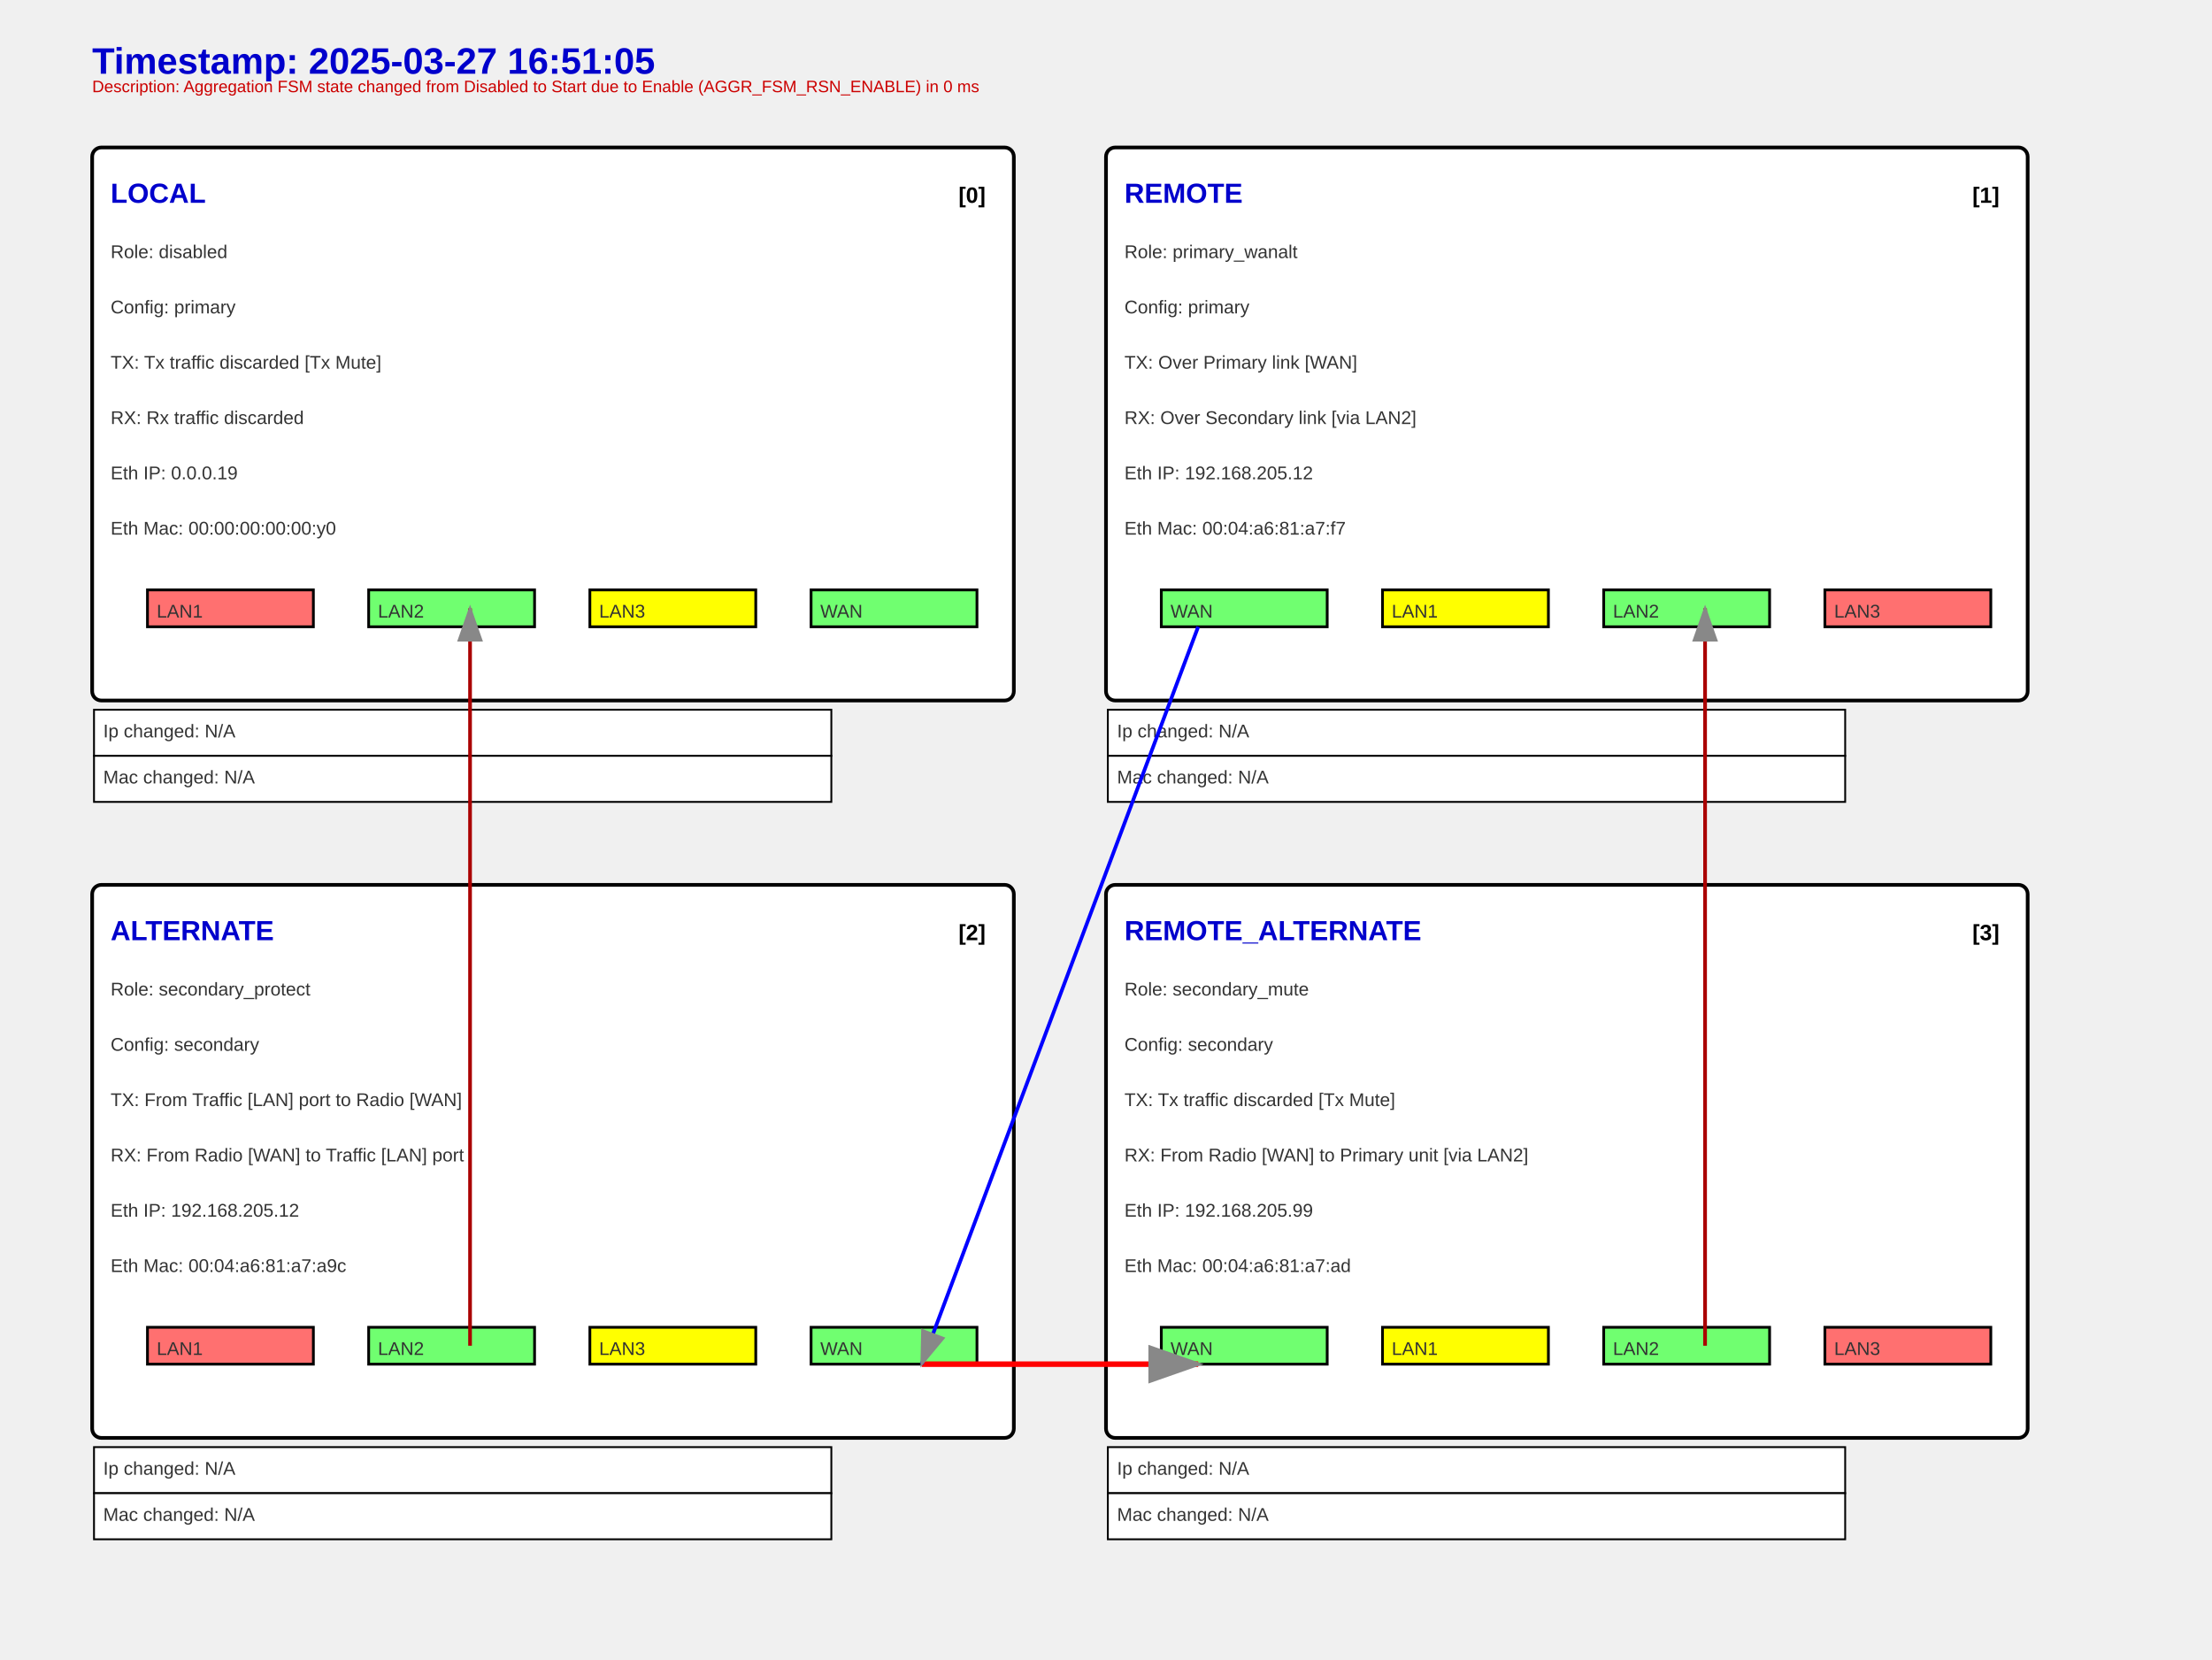
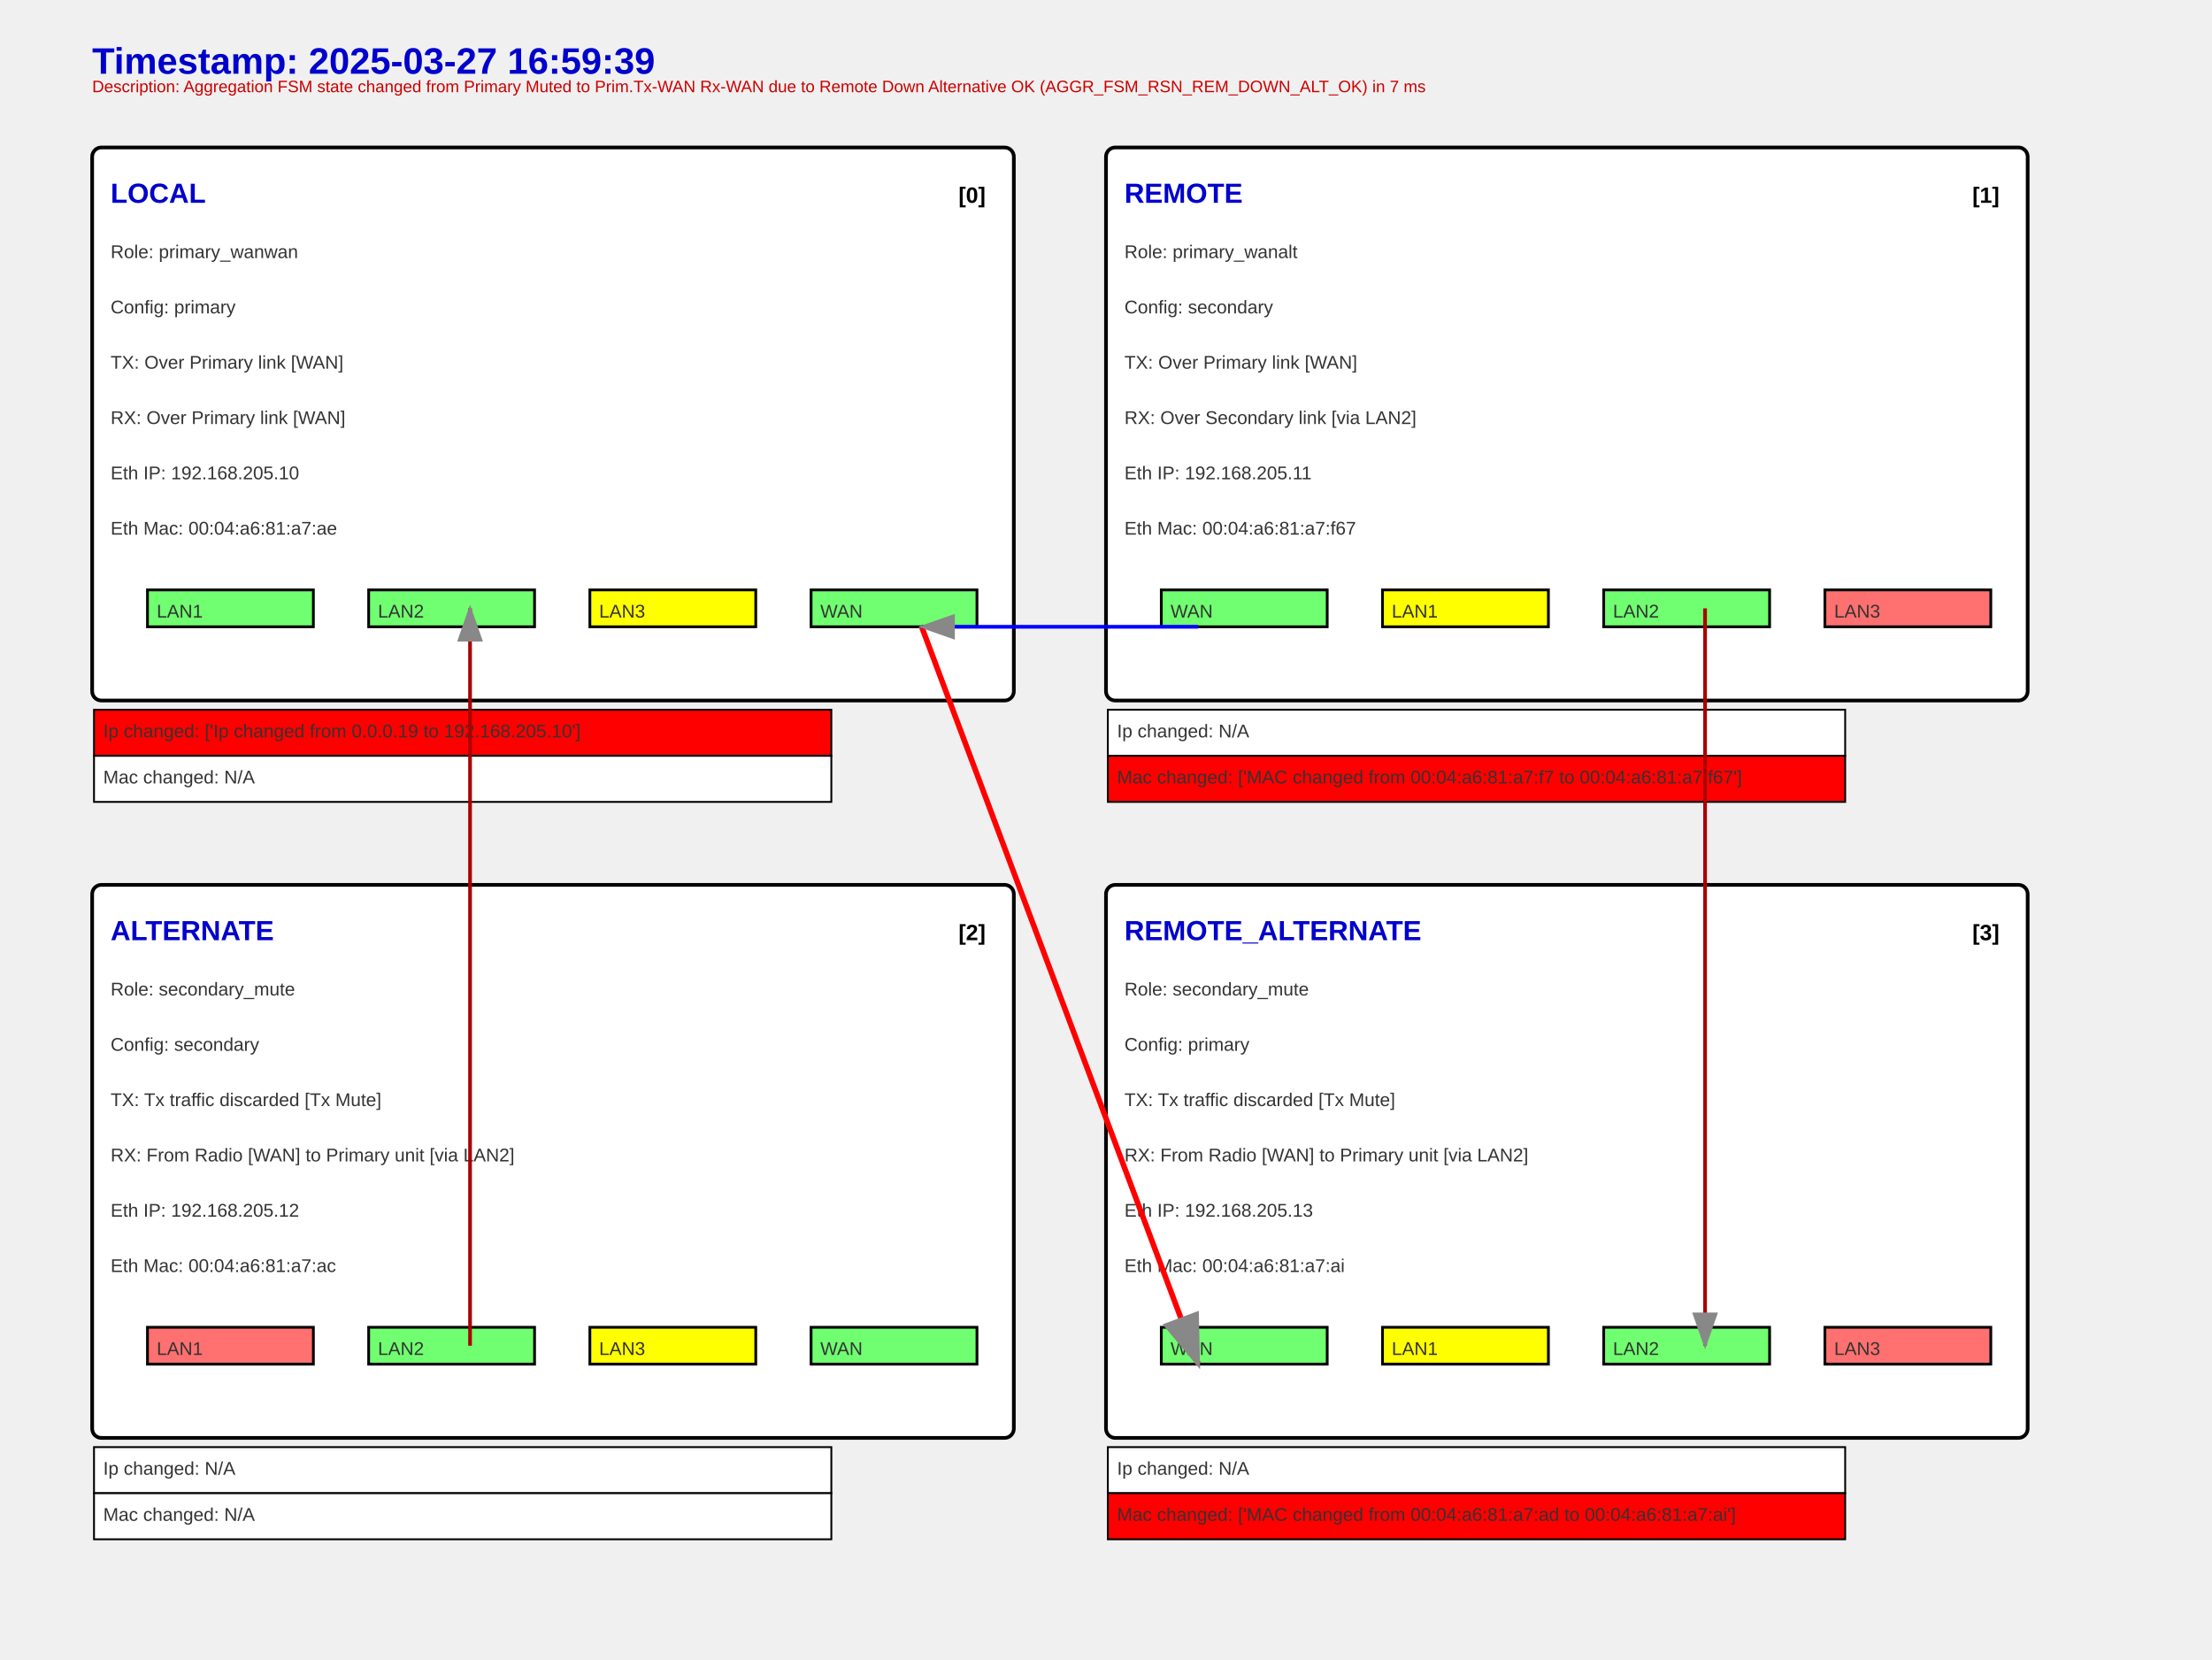
<svg xmlns="http://www.w3.org/2000/svg" width="1200" height="900">
  <style>
  .node { fill: #ffffff; stroke: #000000; stroke-width: 2; }
  .label { font: 10px Arial; fill: #333333; }
  .labela { font: 6px Arial; fill: #333333; font-weight: bold;}
  .error { font: 9px Arial; fill: #cc0000; }
  .timestamp { font: 20px Arial; font-weight: bold; fill: #0000cc; }
  .section-label { font: 15px Arial; font-weight: bold; fill: #0000cc; }
  .box-index { font: 12px Arial; font-weight: bold; fill: #000000; }
  .connection-line { stroke: #888888; stroke-width: 2; }
-   .diagonal-line { stroke: #aa0000; stroke-width: 2.3; }
+   .diagonal-line { stroke: #aa0000; stroke-width: 2; }
  .sender-receiver-line { stroke: red; stroke-width: 3; }
  .secondary-primary-line { stroke: #aa0000; stroke-width: 2; }
  .remote-secondary-primary-line { stroke: #aa0000; stroke-width: 2; }
  .recive-sender-line { stroke: blue; stroke-width: 2; }
  .traffic-flow { animation: pulse 2s infinite; }
  @keyframes pulse {
    0% { stroke-opacity: 0.3; stroke-width: 1; }
    50% { stroke-opacity: 1; stroke-width: 3; }
    100% { stroke-opacity: 0.3; stroke-width: 1; }
  }
</style>
  <defs>
    <marker id="arrowhead" markerWidth="10" markerHeight="7" refX="9" refY="3.5" orient="auto">
      <polygon points="0 0, 10 3.5, 0 7" fill="#888888" />
    </marker>
  </defs>
-   <text class="timestamp" x="50" y="40">Timestamp: 2025-03-27 16:51:05</text>
-   <text class="error" x="50" y="50">Description: Aggregation FSM state changed from Disabled to Start due to Enable (AGGR_FSM_RSN_ENABLE) in 0 ms</text>
+   <text class="timestamp" x="50" y="40">Timestamp: 2025-03-27 16:59:39</text>
+   <text class="error" x="50" y="50">Description: Aggregation FSM state changed from Primary Muted to Prim.Tx-WAN Rx-WAN due to Remote Down Alternative OK (AGGR_FSM_RSN_REM_DOWN_ALT_OK) in 7 ms</text>
  <rect class="node" x="50" y="80" width="500" height="300" rx="5" ry="5" data-entry="0" data-section="0" />
  <text class="section-label" x="60" y="110">LOCAL</text>
  <text class="box-index" x="520" y="110">[0]</text>
-   <text class="label" x="60" y="140">Role: disabled</text>
+   <text class="label" x="60" y="140">Role: primary_wanwan</text>
  <text class="label" x="60" y="170">Config: primary</text>
-   <text class="label" x="60" y="200">TX: Tx traffic discarded [Tx Mute]</text>
-   <text class="label" x="60" y="230">RX: Rx traffic discarded</text>
-   <text class="label" x="60" y="260">Eth IP: 0.0.0.19</text>
-   <text class="label" x="60" y="290">Eth Mac: 00:00:00:00:00:y0</text>
-   <rect x="51" y="385" width="400" height="25" fill="white" stroke="black" />
-   <text class="label" x="56" y="400">Ip changed: N/A</text>
+   <text class="label" x="60" y="200">TX: Over Primary link [WAN]</text>
+   <text class="label" x="60" y="230">RX: Over Primary link [WAN]</text>
+   <text class="label" x="60" y="260">Eth IP: 192.168.205.10</text>
+   <text class="label" x="60" y="290">Eth Mac: 00:04:a6:81:a7:ae</text>
+   <rect x="51" y="385" width="400" height="25" fill="red" stroke="black" />
+   <text class="label" x="56" y="400">Ip changed: ['Ip changed from 0.0.0.19 to 192.168.205.10']</text>
  <rect x="51" y="410" width="400" height="25" fill="white" stroke="black" />
  <text class="label" x="56" y="425">Mac changed: N/A</text>
-   <rect x="80" y="320" width="90" height="20" fill="#ff7070" stroke="black" stroke-width="1.5" />
+   <rect x="80" y="320" width="90" height="20" fill="#70ff70" stroke="black" stroke-width="1.5" />
  <text class="label" x="85" y="335">LAN1</text>
  <rect x="200" y="320" width="90" height="20" fill="#70ff70" stroke="black" stroke-width="1.5" />
  <text class="label" x="205" y="335">LAN2</text>
  <rect x="320" y="320" width="90" height="20" fill="yellow" stroke="black" stroke-width="1.5" />
  <text class="label" x="325" y="335">LAN3</text>
  <rect x="440" y="320" width="90" height="20" fill="#70ff70" stroke="black" stroke-width="1.5" />
  <text class="label" x="445" y="335">WAN</text>
  <rect class="node" x="600" y="80" width="500" height="300" rx="5" ry="5" data-entry="0" data-section="1" />
  <text class="section-label" x="610" y="110">REMOTE</text>
  <text class="box-index" x="1070" y="110">[1]</text>
  <text class="label" x="610" y="140">Role: primary_wanalt</text>
-   <text class="label" x="610" y="170">Config: primary</text>
+   <text class="label" x="610" y="170">Config: secondary</text>
  <text class="label" x="610" y="200">TX: Over Primary link [WAN]</text>
  <text class="label" x="610" y="230">RX: Over Secondary link [via LAN2]</text>
-   <text class="label" x="610" y="260">Eth IP: 192.168.205.12</text>
-   <text class="label" x="610" y="290">Eth Mac: 00:04:a6:81:a7:f7</text>
+   <text class="label" x="610" y="260">Eth IP: 192.168.205.11</text>
+   <text class="label" x="610" y="290">Eth Mac: 00:04:a6:81:a7:f67</text>
  <rect x="601" y="385" width="400" height="25" fill="white" stroke="black" />
  <text class="label" x="606" y="400">Ip changed: N/A</text>
-   <rect x="601" y="410" width="400" height="25" fill="white" stroke="black" />
-   <text class="label" x="606" y="425">Mac changed: N/A</text>
+   <rect x="601" y="410" width="400" height="25" fill="red" stroke="black" />
+   <text class="label" x="606" y="425">Mac changed: ['MAC changed from 00:04:a6:81:a7:f7 to 00:04:a6:81:a7:f67']</text>
  <rect x="630" y="320" width="90" height="20" fill="#70ff70" stroke="black" stroke-width="1.5" />
  <text class="label" x="635" y="335">WAN</text>
  <rect x="750" y="320" width="90" height="20" fill="yellow" stroke="black" stroke-width="1.5" />
  <text class="label" x="755" y="335">LAN1</text>
  <rect x="870" y="320" width="90" height="20" fill="#70ff70" stroke="black" stroke-width="1.5" />
  <text class="label" x="875" y="335">LAN2</text>
  <rect x="990" y="320" width="90" height="20" fill="#ff7070" stroke="black" stroke-width="1.5" />
  <text class="label" x="995" y="335">LAN3</text>
  <rect class="node" x="50" y="480" width="500" height="300" rx="5" ry="5" data-entry="0" data-section="2" />
  <text class="section-label" x="60" y="510">ALTERNATE</text>
  <text class="box-index" x="520" y="510">[2]</text>
-   <text class="label" x="60" y="540">Role: secondary_protect</text>
+   <text class="label" x="60" y="540">Role: secondary_mute</text>
  <text class="label" x="60" y="570">Config: secondary</text>
-   <text class="label" x="60" y="600">TX: From Traffic [LAN] port to Radio [WAN]</text>
-   <text class="label" x="60" y="630">RX: From Radio [WAN] to Traffic [LAN] port</text>
+   <text class="label" x="60" y="600">TX: Tx traffic discarded [Tx Mute]</text>
+   <text class="label" x="60" y="630">RX: From Radio [WAN] to Primary unit [via LAN2]</text>
  <text class="label" x="60" y="660">Eth IP: 192.168.205.12</text>
-   <text class="label" x="60" y="690">Eth Mac: 00:04:a6:81:a7:a9c</text>
+   <text class="label" x="60" y="690">Eth Mac: 00:04:a6:81:a7:ac</text>
  <rect x="51" y="785" width="400" height="25" fill="white" stroke="black" />
  <text class="label" x="56" y="800">Ip changed: N/A</text>
  <rect x="51" y="810" width="400" height="25" fill="white" stroke="black" />
  <text class="label" x="56" y="825">Mac changed: N/A</text>
  <rect x="80" y="720" width="90" height="20" fill="#ff7070" stroke="black" stroke-width="1.5" />
  <text class="label" x="85" y="735">LAN1</text>
  <rect x="200" y="720" width="90" height="20" fill="#70ff70" stroke="black" stroke-width="1.5" />
  <text class="label" x="205" y="735">LAN2</text>
  <rect x="320" y="720" width="90" height="20" fill="yellow" stroke="black" stroke-width="1.5" />
  <text class="label" x="325" y="735">LAN3</text>
  <rect x="440" y="720" width="90" height="20" fill="#70ff70" stroke="black" stroke-width="1.5" />
  <text class="label" x="445" y="735">WAN</text>
  <rect class="node" x="600" y="480" width="500" height="300" rx="5" ry="5" data-entry="0" data-section="3" />
  <text class="section-label" x="610" y="510">REMOTE_ALTERNATE</text>
  <text class="box-index" x="1070" y="510">[3]</text>
  <text class="label" x="610" y="540">Role: secondary_mute</text>
-   <text class="label" x="610" y="570">Config: secondary</text>
+   <text class="label" x="610" y="570">Config: primary</text>
  <text class="label" x="610" y="600">TX: Tx traffic discarded [Tx Mute]</text>
  <text class="label" x="610" y="630">RX: From Radio [WAN] to Primary unit [via LAN2]</text>
-   <text class="label" x="610" y="660">Eth IP: 192.168.205.99</text>
-   <text class="label" x="610" y="690">Eth Mac: 00:04:a6:81:a7:ad</text>
+   <text class="label" x="610" y="660">Eth IP: 192.168.205.13</text>
+   <text class="label" x="610" y="690">Eth Mac: 00:04:a6:81:a7:ai</text>
  <rect x="601" y="785" width="400" height="25" fill="white" stroke="black" />
  <text class="label" x="606" y="800">Ip changed: N/A</text>
-   <rect x="601" y="810" width="400" height="25" fill="white" stroke="black" />
-   <text class="label" x="606" y="825">Mac changed: N/A</text>
+   <rect x="601" y="810" width="400" height="25" fill="red" stroke="black" />
+   <text class="label" x="606" y="825">Mac changed: ['MAC changed from 00:04:a6:81:a7:ad to 00:04:a6:81:a7:ai']</text>
  <rect x="630" y="720" width="90" height="20" fill="#70ff70" stroke="black" stroke-width="1.5" />
  <text class="label" x="635" y="735">WAN</text>
  <rect x="750" y="720" width="90" height="20" fill="yellow" stroke="black" stroke-width="1.5" />
  <text class="label" x="755" y="735">LAN1</text>
  <rect x="870" y="720" width="90" height="20" fill="#70ff70" stroke="black" stroke-width="1.5" />
  <text class="label" x="875" y="735">LAN2</text>
  <rect x="990" y="720" width="90" height="20" fill="#ff7070" stroke="black" stroke-width="1.5" />
  <text class="label" x="995" y="735">LAN3</text>
-   <line x1="500" y1="740" x2="650" y2="740" class="sender-receiver-line" marker-end="url(#arrowhead)" />
-   <line x1="650" y1="340" x2="500" y2="740" class="recive-sender-line" marker-end="url(#arrowhead)" />
+   <line x1="500" y1="340" x2="650" y2="740" class="sender-receiver-line" marker-end="url(#arrowhead)" />
+   <line x1="650" y1="340" x2="500" y2="340" class="recive-sender-line" marker-end="url(#arrowhead)" />
  <line x1="255" y1="730" x2="255" y2="330" class="secondary-primary-line" marker-end="url(#arrowhead)" />
-   <line x1="925" y1="730" x2="925" y2="330" class="remote-secondary-primary-line" marker-end="url(#arrowhead)" />
+   <line x1="925" y1="330" x2="925" y2="730" class="remote-secondary-primary-line" marker-end="url(#arrowhead)" />
</svg>
